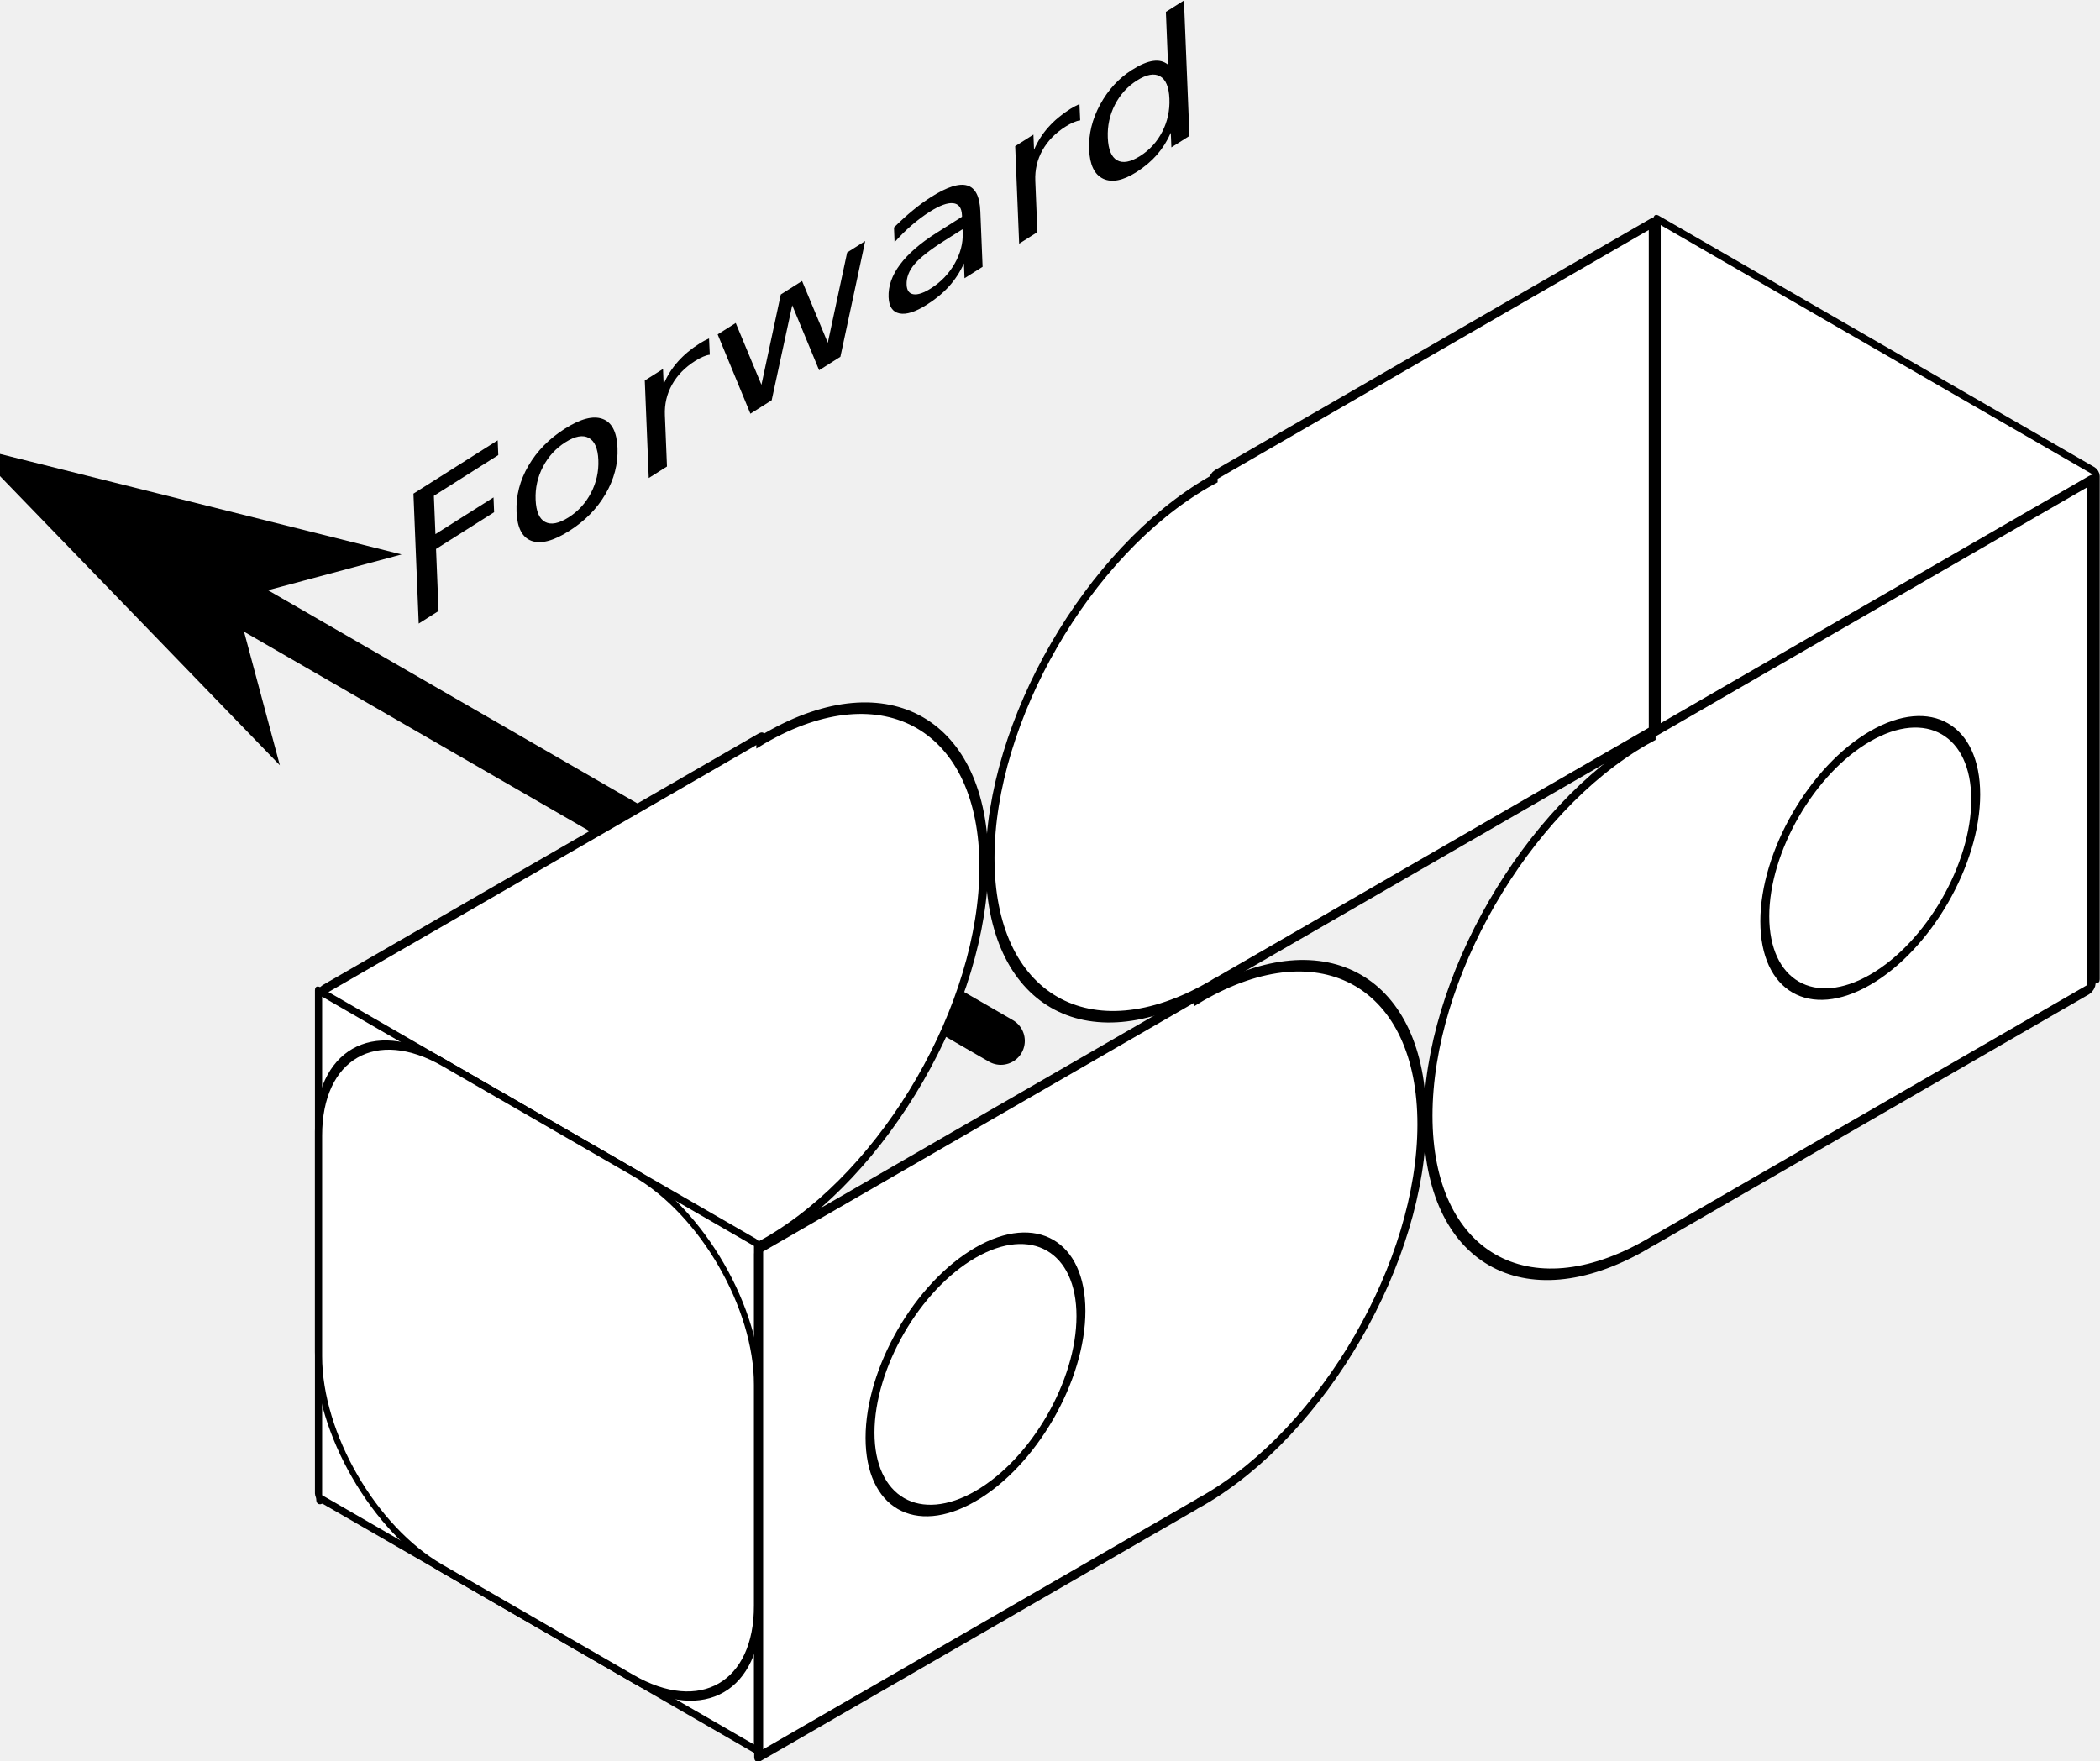
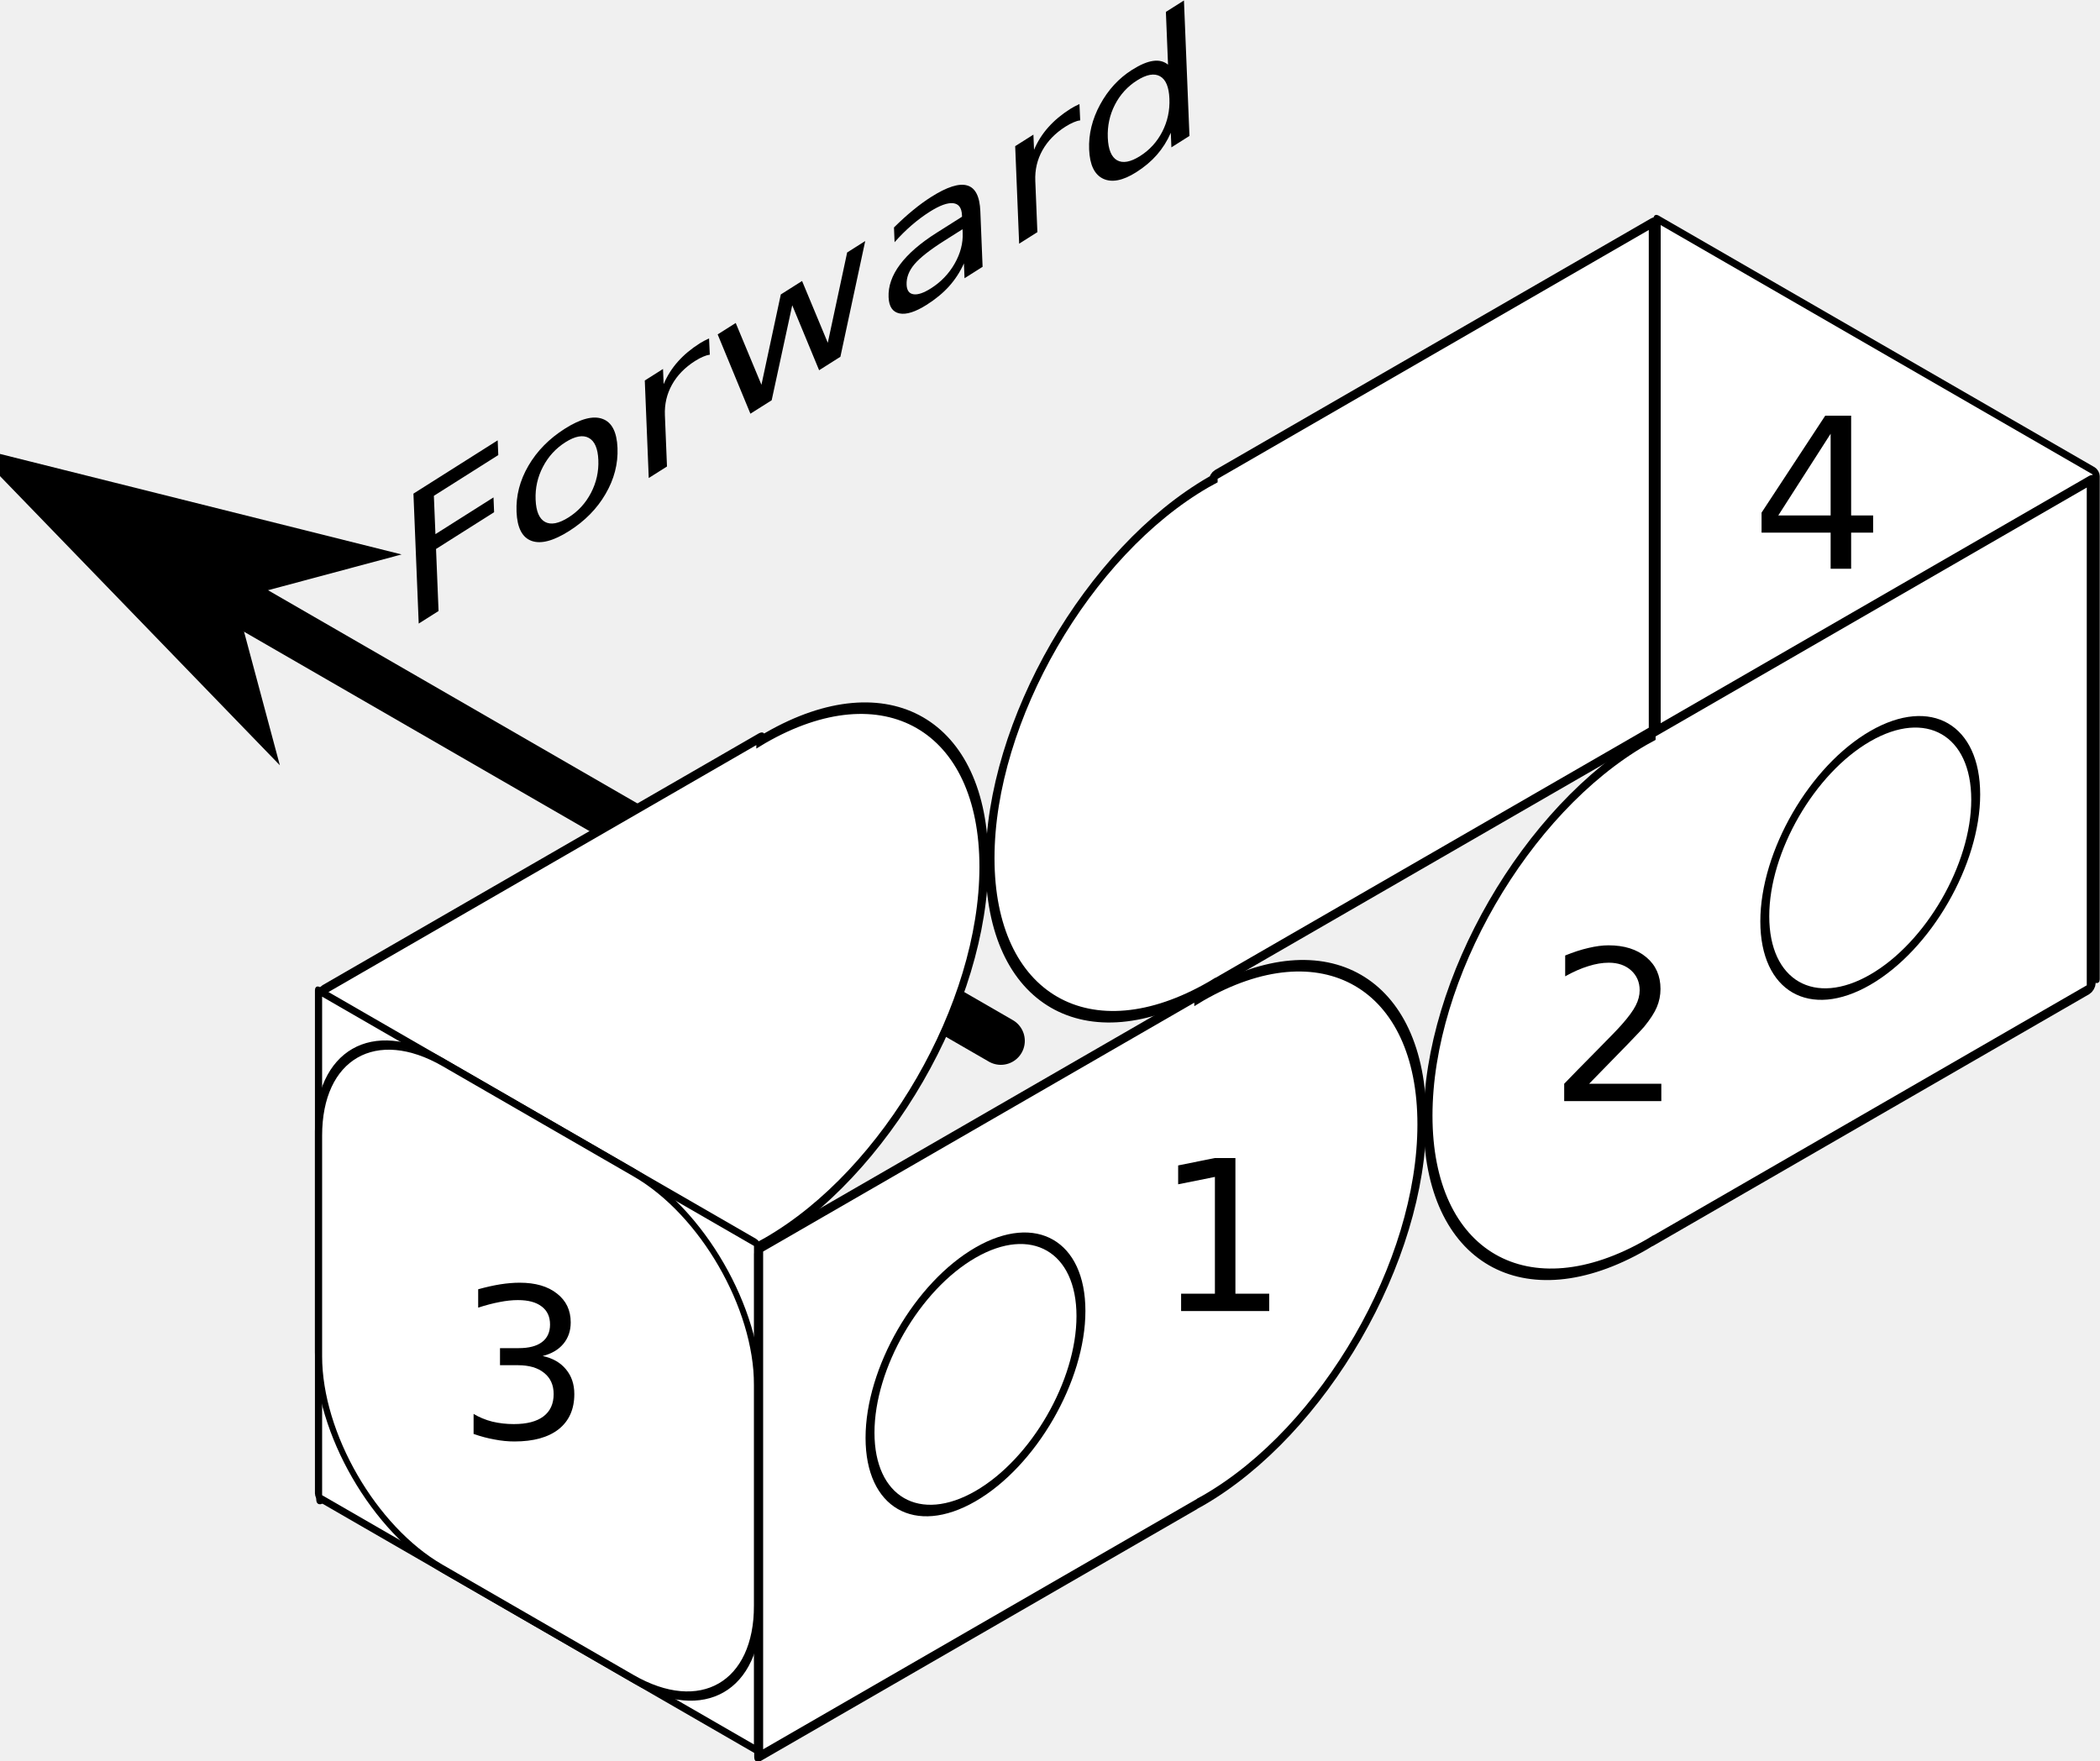
<svg xmlns="http://www.w3.org/2000/svg" width="200" height="167.752" id="svg2920" version="1.1">
  <defs id="defs2922">
    <marker orient="auto" refY="0" refX="0" id="Arrow1Mend" style="overflow:visible">
      <path id="path3885" d="M 0,0 5,-5 -12.5,0 5,5 0,0 z" style="fill-rule:evenodd;stroke:#000000;stroke-width:1pt;marker-start:none" transform="matrix(-0.4,0,0,-0.4,-4,0)" />
    </marker>
    <marker orient="auto" refY="0" refX="0" id="Arrow1Lend" style="overflow:visible">
      <path id="path3879" d="M 0,0 5,-5 -12.5,0 5,5 0,0 z" style="fill-rule:evenodd;stroke:#000000;stroke-width:1pt;marker-start:none" transform="matrix(-0.8,0,0,-0.8,-10,0)" />
    </marker>
  </defs>
  <g id="layer1" transform="translate(-172.2086,-357.9064)">
    <g id="g2962" transform="matrix(0.4907356,0,0,0.4907356,87.6997,267.699)">
      <path id="path3099" d="M 366.442,385.878 182.594,279.734" style="fill:none;stroke:#000000;stroke-width:9.306;stroke-linecap:round;stroke-linejoin:miter;stroke-miterlimit:4;stroke-opacity:1;stroke-dasharray:none;marker-end:url(#Arrow1Mend)" />
      <g transform="matrix(-1,0,0,1,660.1804,-225.7143)" id="g3084">
        <g id="g3812-2" transform="matrix(0.866,0.499983,0,1,101.097,41.62607)" style="stroke:#000000;stroke-opacity:1">
          <path id="rect2830-65" d="m 276.65,372.935 c -0.228,0 -0.406,0.178 -0.406,0.406 l 0,0.25 c -0.333,-0.007 -0.666,-0.031 -1,-0.031 -27.061,0 -49,21.939 -49,49 0,27.061 21.939,49 49,49 0.418,0 0.835,-0.021 1.25,-0.031 0.049,0.021 0.099,0.031 0.156,0.031 l 97.781,0 c 0.228,0 0.438,-0.209 0.438,-0.438 l 0,-97.781 c 0,-0.228 -0.209,-0.406 -0.438,-0.406 l -97.781,0 z" style="fill:#ffffff;fill-opacity:1;fill-rule:nonzero;stroke:#000000;stroke-width:2;stroke-linecap:round;stroke-linejoin:miter;stroke-miterlimit:4;stroke-opacity:1;stroke-dasharray:none;stroke-dashoffset:0" />
          <path id="rect2830-6-8" d="m 174.462,372.935 c 0.228,0 0.406,0.178 0.406,0.406 l 0,0.25 c 0.333,-0.007 0.666,-0.031 1,-0.031 27.061,0 49,21.939 49,49 0,27.061 -21.939,49 -49,49 -0.418,0 -0.835,-0.021 -1.25,-0.031 -0.049,0.021 -0.099,0.031 -0.156,0.031 l -97.781,0 c -0.228,0 -0.438,-0.209 -0.438,-0.438 l 0,-97.781 c 0,-0.228 0.209,-0.406 0.438,-0.406 l 97.781,0 z" style="fill:#ffffff;fill-opacity:1;fill-rule:nonzero;stroke:#000000;stroke-width:2;stroke-linecap:round;stroke-linejoin:miter;stroke-miterlimit:4;stroke-opacity:1;stroke-dasharray:none;stroke-dashoffset:0" />
        </g>
        <rect style="fill:#ffffff;fill-opacity:1;fill-rule:nonzero;stroke:#000000;stroke-width:1.61;stroke-linecap:round;stroke-linejoin:miter;stroke-miterlimit:4;stroke-opacity:1;stroke-dasharray:none;stroke-dashoffset:0" id="rect3652" width="98.387" height="98.39" x="93.726" y="548.077" ry="0.332" transform="matrix(0.8660264,-0.4999983,0,1,0,0)" />
        <g id="g3808" transform="matrix(0.866,-0.499983,0,1,-144.7091,558.2237)" style="stroke:#000000;stroke-opacity:1">
          <rect ry="0.332" y="373.167" x="560.805" height="98.39" width="98.39" id="rect3652-2" style="fill:#ffffff;fill-opacity:1;fill-rule:nonzero;stroke:#000000;stroke-width:1.61;stroke-linecap:round;stroke-linejoin:miter;stroke-miterlimit:4;stroke-opacity:1;stroke-dasharray:none;stroke-dashoffset:0" />
          <rect ry="27.779" y="373.167" x="560.805" height="98.39" width="98.39" id="rect3652-0" style="fill:#ffffff;fill-opacity:1;fill-rule:nonzero;stroke:#000000;stroke-width:1.61;stroke-linecap:round;stroke-linejoin:miter;stroke-miterlimit:4;stroke-opacity:1;stroke-dasharray:none;stroke-dashoffset:0" />
        </g>
        <g id="g3757-4" transform="matrix(0.866,0.499983,0,1,-14.96858,-274.9956)" style="stroke:#000000;stroke-opacity:1">
          <g id="g3679-3" style="stroke:#000000;stroke-opacity:1">
            <path style="fill:#ffffff;fill-opacity:1;fill-rule:nonzero;stroke:#000000;stroke-width:2;stroke-linecap:round;stroke-linejoin:miter;stroke-miterlimit:4;stroke-opacity:1;stroke-dasharray:none;stroke-dashoffset:0" d="m 312.522,721.621 c -0.228,0 -0.406,0.178 -0.406,0.406 l 0,0.25 c -0.333,-0.007 -0.666,-0.031 -1,-0.031 -27.061,0 -49,21.939 -49,49 0,27.061 21.939,49 49,49 0.418,0 0.835,-0.021 1.25,-0.031 0.049,0.021 0.099,0.031 0.156,0.031 l 97.781,0 c 0.228,0 0.438,-0.209 0.438,-0.438 l 0,-97.781 c 0,-0.228 -0.209,-0.406 -0.438,-0.406 l -97.781,0 z" id="rect2830-9-5" />
            <path style="fill:#ffffff;fill-opacity:1;fill-rule:nonzero;stroke:#000000;stroke-width:2;stroke-linecap:round;stroke-linejoin:miter;stroke-miterlimit:4;stroke-opacity:1;stroke-dasharray:none;stroke-dashoffset:0" d="m 210.335,721.621 c 0.228,0 0.406,0.178 0.406,0.406 l 0,0.25 c 0.333,-0.007 0.666,-0.031 1,-0.031 27.061,0 49,21.939 49,49 0,27.061 -21.939,49 -49,49 -0.418,0 -0.835,-0.021 -1.25,-0.031 -0.049,0.021 -0.099,0.031 -0.156,0.031 l -97.781,0 c -0.228,0 -0.438,-0.209 -0.438,-0.438 l 0,-97.781 c 0,-0.228 0.209,-0.406 0.438,-0.406 l 97.781,0 z" id="rect2830-6-4-4" />
          </g>
          <path transform="translate(-53.37015,-12.19889)" d="m 238.641,782.462 c 0,13.053 -10.582,23.635 -23.635,23.635 -13.053,0 -23.635,-10.582 -23.635,-23.635 0,-13.053 10.582,-23.635 23.635,-23.635 13.053,0 23.635,10.582 23.635,23.635 z" id="path3733-8" style="fill:#ffffff;fill-opacity:1;fill-rule:nonzero;stroke:#000000;stroke-width:2;stroke-linecap:round;stroke-linejoin:miter;stroke-miterlimit:4;stroke-opacity:1;stroke-dasharray:none;stroke-dashoffset:0" />
          <path transform="translate(147.1491,-12.19887)" d="m 238.641,782.462 c 0,13.053 -10.582,23.635 -23.635,23.635 -13.053,0 -23.635,-10.582 -23.635,-23.635 0,-13.053 10.582,-23.635 23.635,-23.635 13.053,0 23.635,10.582 23.635,23.635 z" id="path3733-2-7" style="fill:#ffffff;fill-opacity:1;fill-rule:nonzero;stroke:#000000;stroke-width:2;stroke-linecap:round;stroke-linejoin:miter;stroke-miterlimit:4;stroke-opacity:1;stroke-dasharray:none;stroke-dashoffset:0" />
        </g>
      </g>
      <text transform="matrix(1.048503,-0.6635386,0.03779309,0.9298235,0,0)" id="text4509" y="487.846" x="220.503" style="font-size:37.224px;font-style:normal;font-weight:normal;fill:#000000;fill-opacity:1;stroke:none;font-family:Bitstream Vera Sans" xml:space="preserve">
        <tspan y="487.846" x="220.503" id="tspan4511">Forward</tspan>
      </text>
    </g>
+     <text xml:space="preserve" style="font-size:20px;font-style:normal;font-weight:normal;line-height:125%;letter-spacing:0px;word-spacing:0px;fill:#000000;fill-opacity:1;stroke:none;font-family:Bitstream Vera Sans" x="282.209" y="482.801" id="text3009">
+       <tspan id="tspan3011" x="282.209" y="482.801">1</tspan>
+     </text>
+     <text xml:space="preserve" style="font-size:20px;font-style:normal;font-weight:normal;line-height:125%;letter-spacing:0px;word-spacing:0px;fill:#000000;fill-opacity:1;stroke:none;font-family:Bitstream Vera Sans" x="319.709" y="462.801" id="text3013">
+       <tspan id="tspan3015" x="319.709" y="462.801">2</tspan>
+     </text>
+     <text xml:space="preserve" style="font-size:20px;font-style:normal;font-weight:normal;line-height:125%;letter-spacing:0px;word-spacing:0px;fill:#000000;fill-opacity:1;stroke:none;font-family:Bitstream Vera Sans" x="215.78" y="494.944" id="text3017">
+       <tspan id="tspan3019" x="215.78" y="494.944">3</tspan>
+     </text>
+     <flowRoot xml:space="preserve" id="flowRoot3021" style="fill:black;stroke:none;stroke-opacity:1;stroke-width:1px;stroke-linejoin:miter;stroke-linecap:butt;fill-opacity:1;font-family:Bitstream Vera Sans;font-style:normal;font-weight:normal;font-size:40;line-height:125%;letter-spacing:0px;word-spacing:0px">
+       <flowRegion id="flowRegion3023">
+         <rect id="rect3025" width="31.786" height="103.929" x="22.5" y="35.609" />
+       </flowRegion>
+       <flowPara id="flowPara3027" />
+     </flowRoot>
+     <text xml:space="preserve" style="font-size:20px;font-style:normal;font-weight:normal;line-height:125%;letter-spacing:0px;word-spacing:0px;fill:#000000;fill-opacity:1;stroke:none;font-family:Bitstream Vera Sans" x="338.994" y="412.087" id="text3029">
+       <tspan id="tspan3031" x="338.994" y="412.087">4</tspan>
+     </text>
  </g>
</svg>
